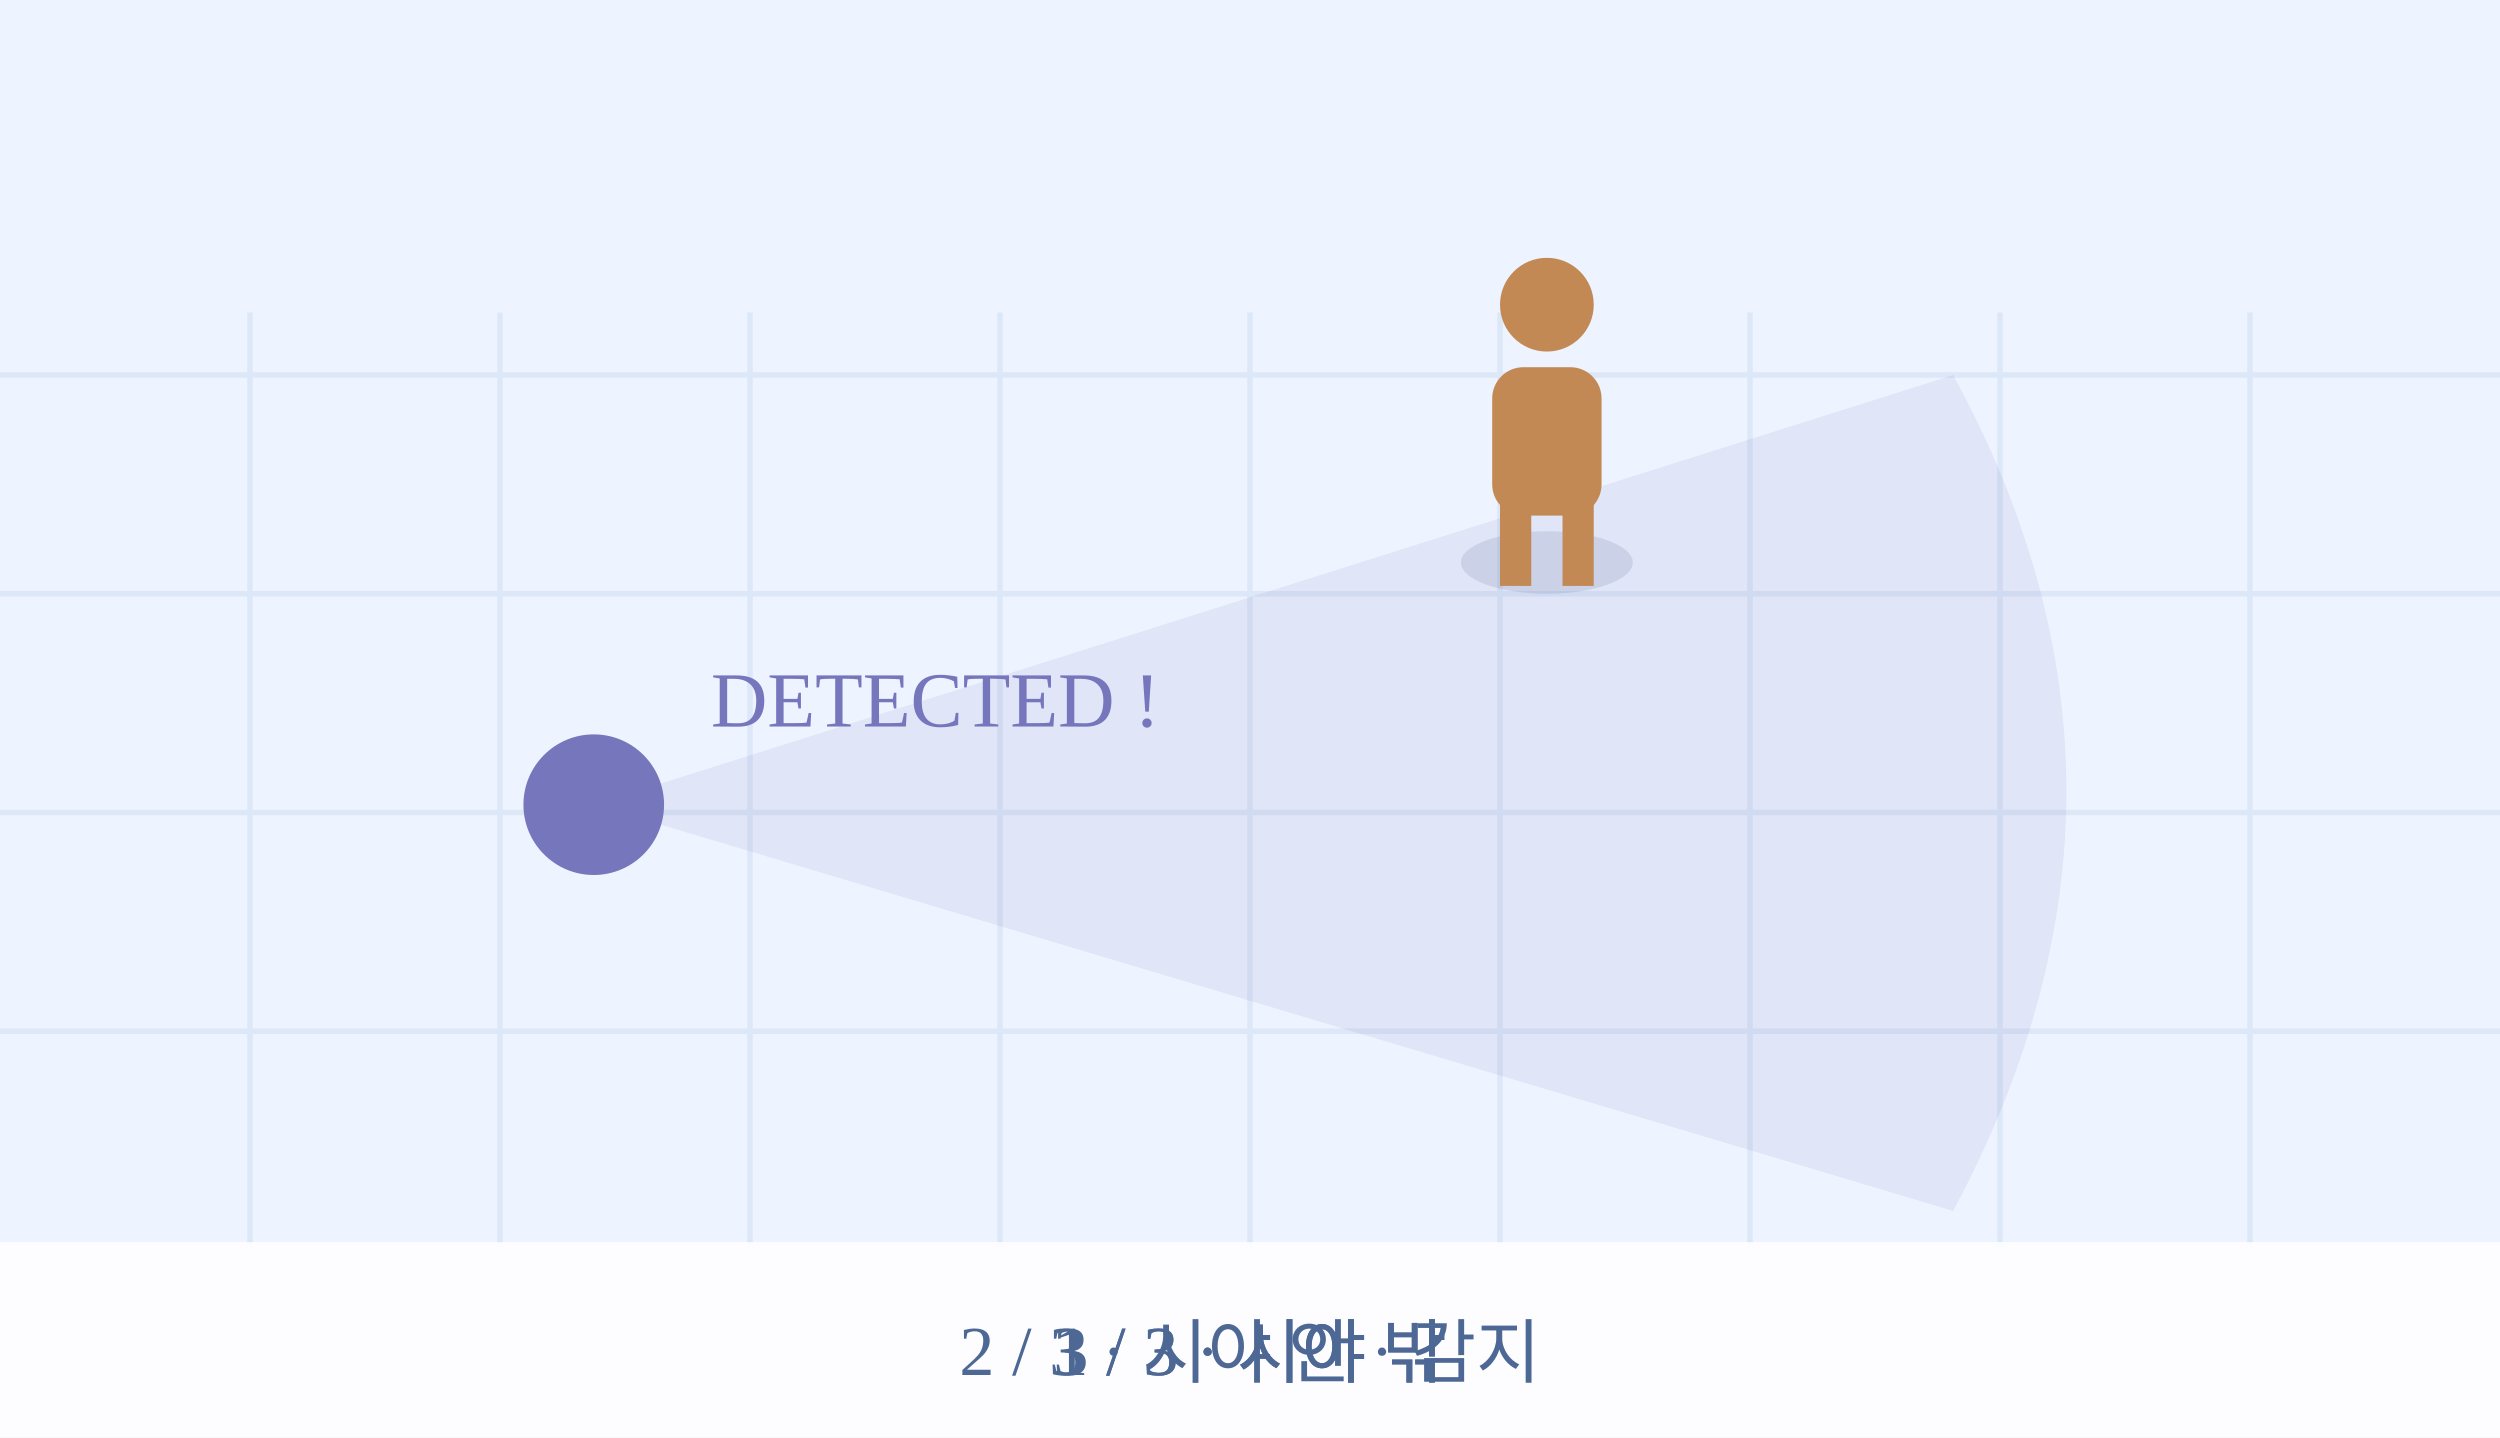
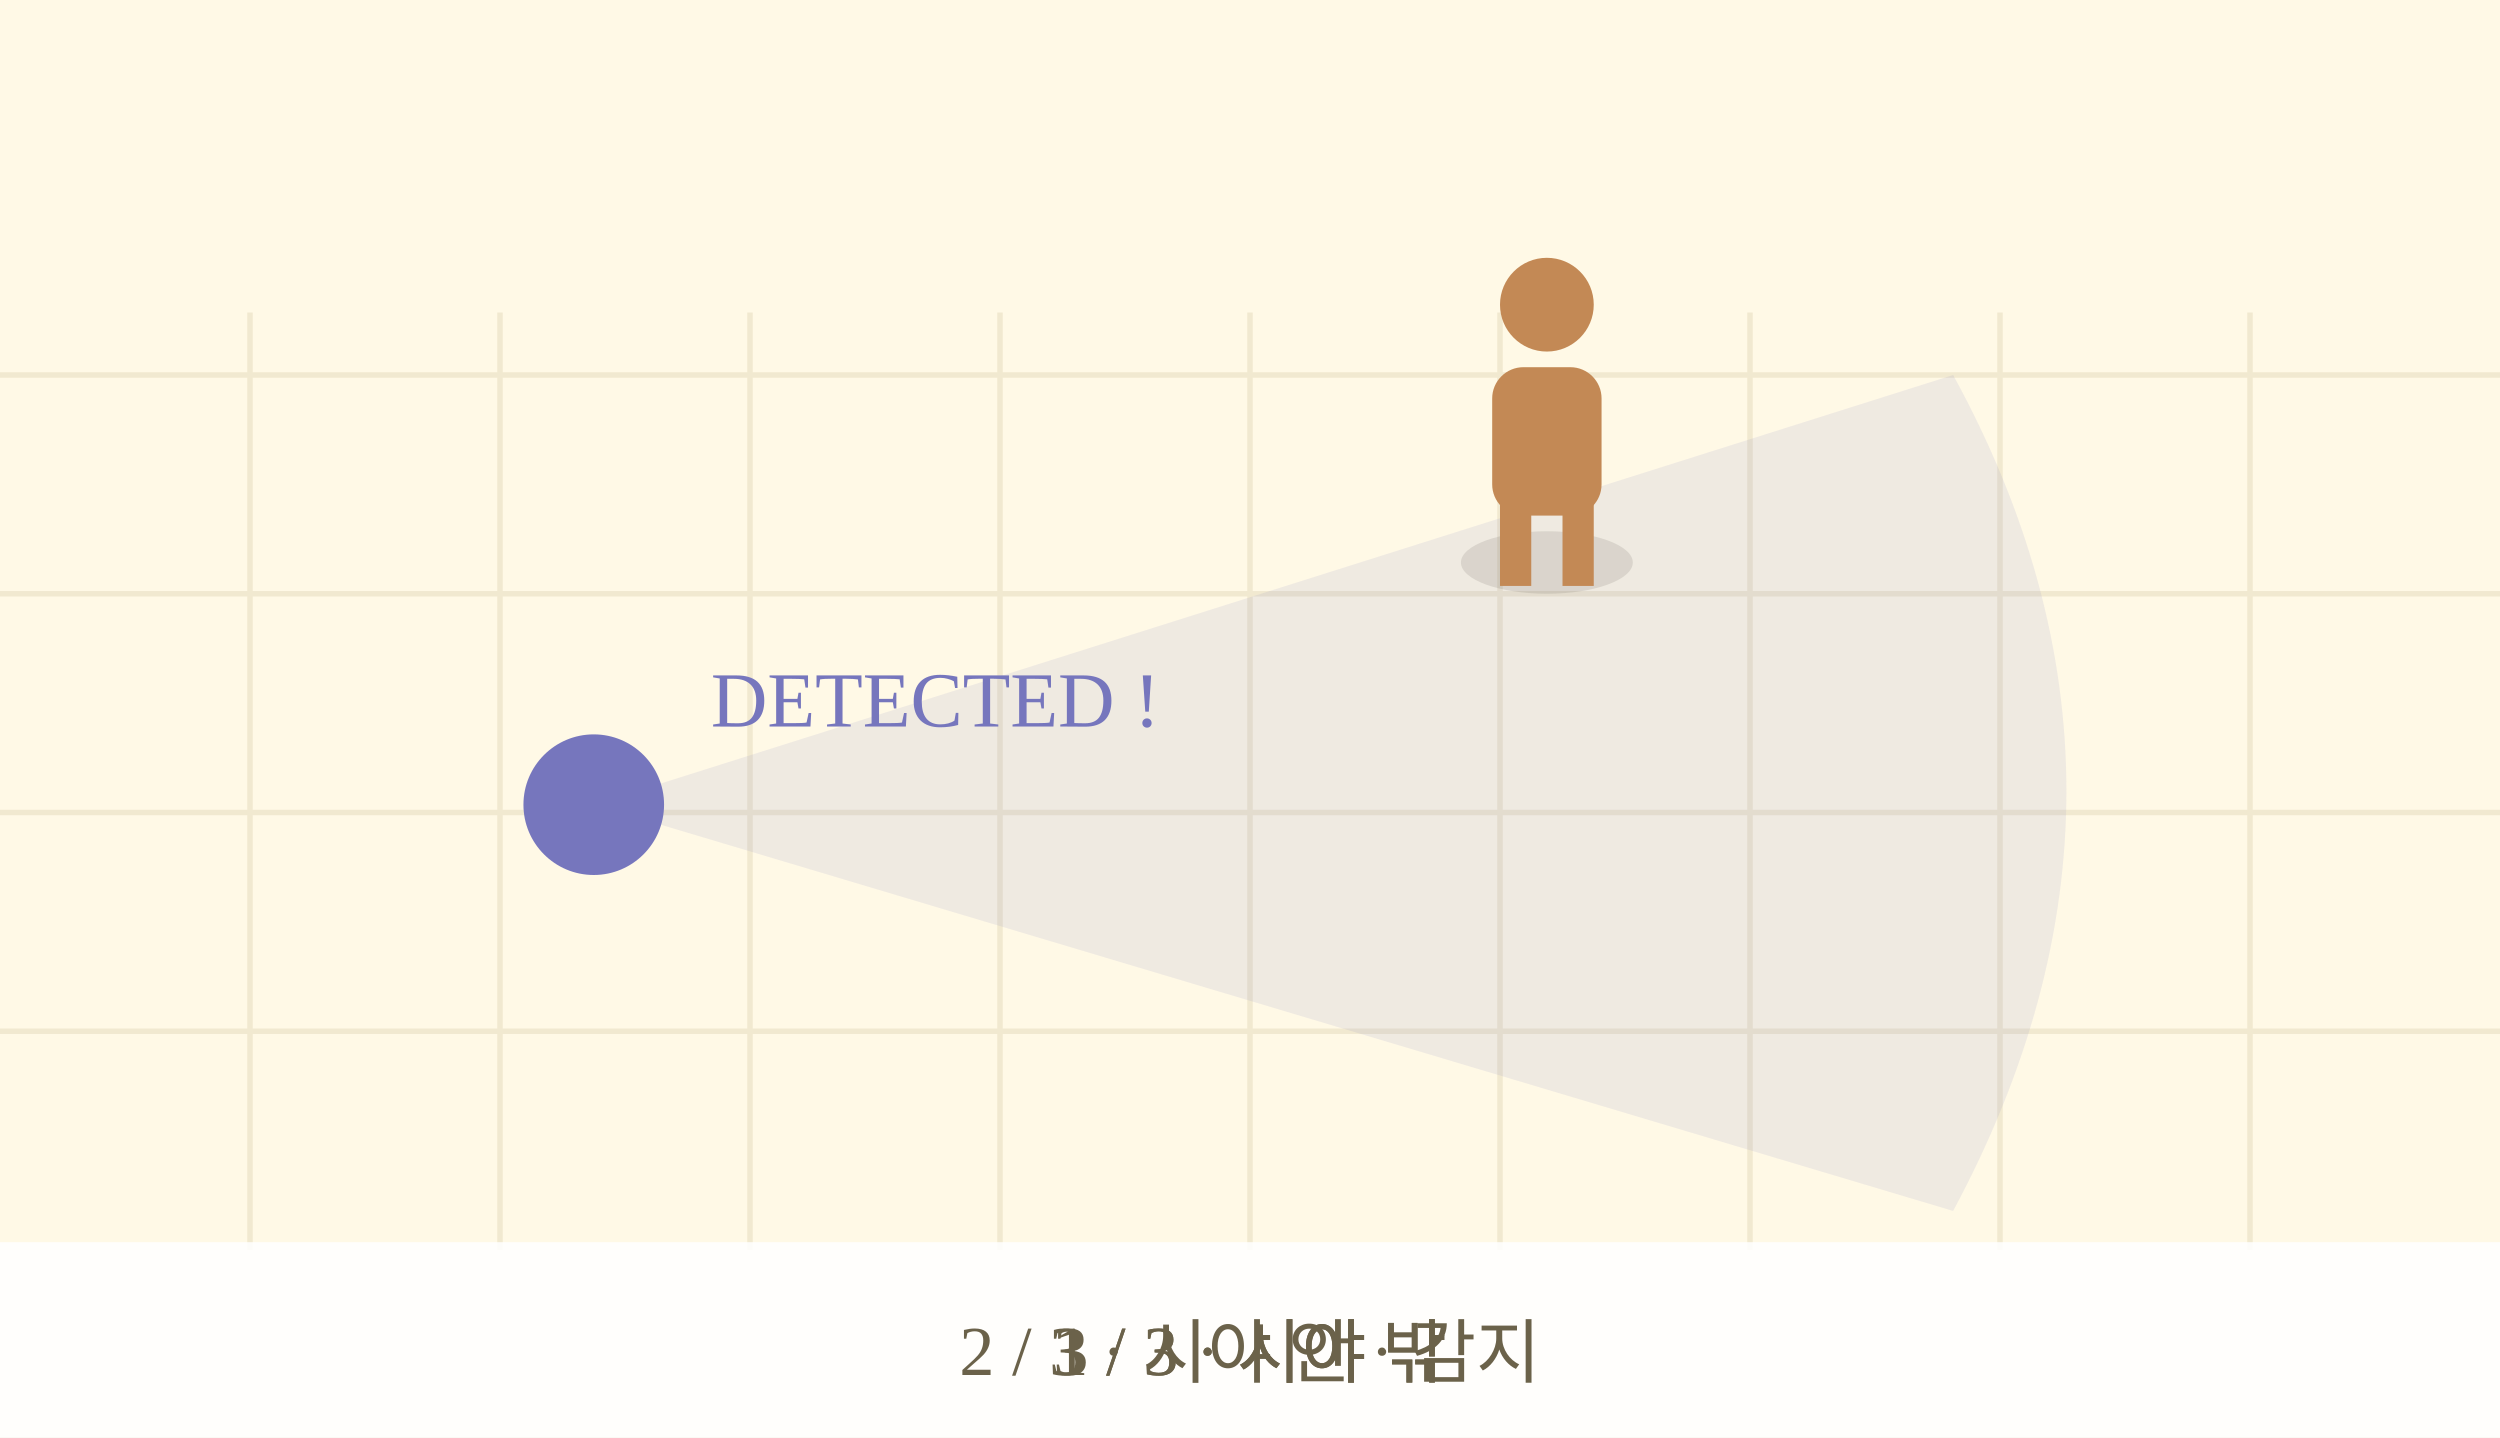
<svg xmlns="http://www.w3.org/2000/svg" class="game-demo" viewBox="0 0 320 184" role="img" aria-label="시야 감지 · 시야 밖 → 시야 안 · 감지 → 시야 밖">
-   <rect width="320" height="184" fill="#eef4ff" />
-   <path d="M0 48H320M0 76H320M0 104H320M0 132H320M32 40V160M64 40V160M96 40V160M128 40V160M160 40V160M192 40V160M224 40V160M256 40V160M288 40V160" stroke="#dce7f7" stroke-width=".7" />
+   <rect width="320" height="184" fill="#fff9e6" />
+   <path d="M0 48H320M0 76H320M0 104H320M0 132H320M32 40V160M64 40V160M96 40V160M128 40V160M160 40V160M192 40V160M224 40V160M256 40V160M288 40V160" stroke="#f1e9d0" stroke-width=".7" />
  <path d="M76 103L250 48Q279 101 250 155Z" fill="#7676bd" opacity=".12" />
  <circle cx="76" cy="103" r="9" fill="#7676bd" />
  <g class="demo vision-cross">
    <g transform="translate(198 51)">
-       <ellipse cy="21" rx="11" ry="4" fill="#29446f" opacity=".12" />
+       <ellipse cy="21" rx="11" ry="4" fill="#38352b" opacity=".12" />
      <circle cy="-12" r="6" fill="#c38955" />
      <rect x="-7" y="-4" width="14" height="19" rx="4" fill="#c38955" />
      <path d="M-4 13v11M4 13v11" stroke="#c38955" stroke-width="4" />
    </g>
  </g>
  <g class="demo detected">
    <text x="91" y="93" font-size="10" fill="#7676bd">DETECTED !</text>
  </g>
  <rect y="159" width="320" height="25" fill="#fff" opacity=".86" />
-   <text x="160" y="176" text-anchor="middle" class="demo phase-label phase-0 phases-3" fill="#4d6894" font-size="9">1 / 3 · 시야 밖</text>
-   <text x="160" y="176" text-anchor="middle" class="demo phase-label phase-1 phases-3" fill="#4d6894" font-size="9">2 / 3 · 시야 안 · 감지</text>
-   <text x="160" y="176" text-anchor="middle" class="demo phase-label phase-2 phases-3" fill="#4d6894" font-size="9">3 / 3 · 시야 밖</text>
+   <text x="160" y="176" text-anchor="middle" class="demo phase-label phase-0 phases-3" fill="#6b624a" font-size="9">1 / 3 · 시야 밖</text>
+   <text x="160" y="176" text-anchor="middle" class="demo phase-label phase-1 phases-3" fill="#6b624a" font-size="9">2 / 3 · 시야 안 · 감지</text>
+   <text x="160" y="176" text-anchor="middle" class="demo phase-label phase-2 phases-3" fill="#6b624a" font-size="9">3 / 3 · 시야 밖</text>
</svg>
